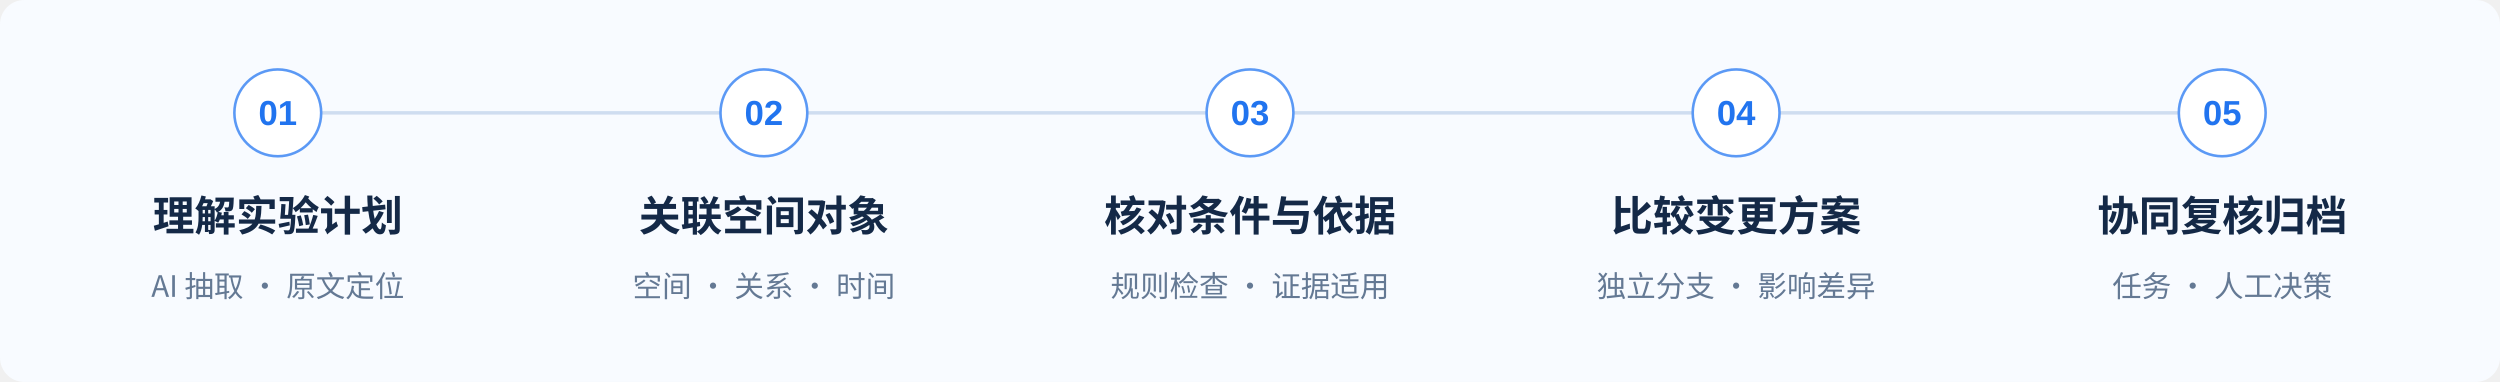
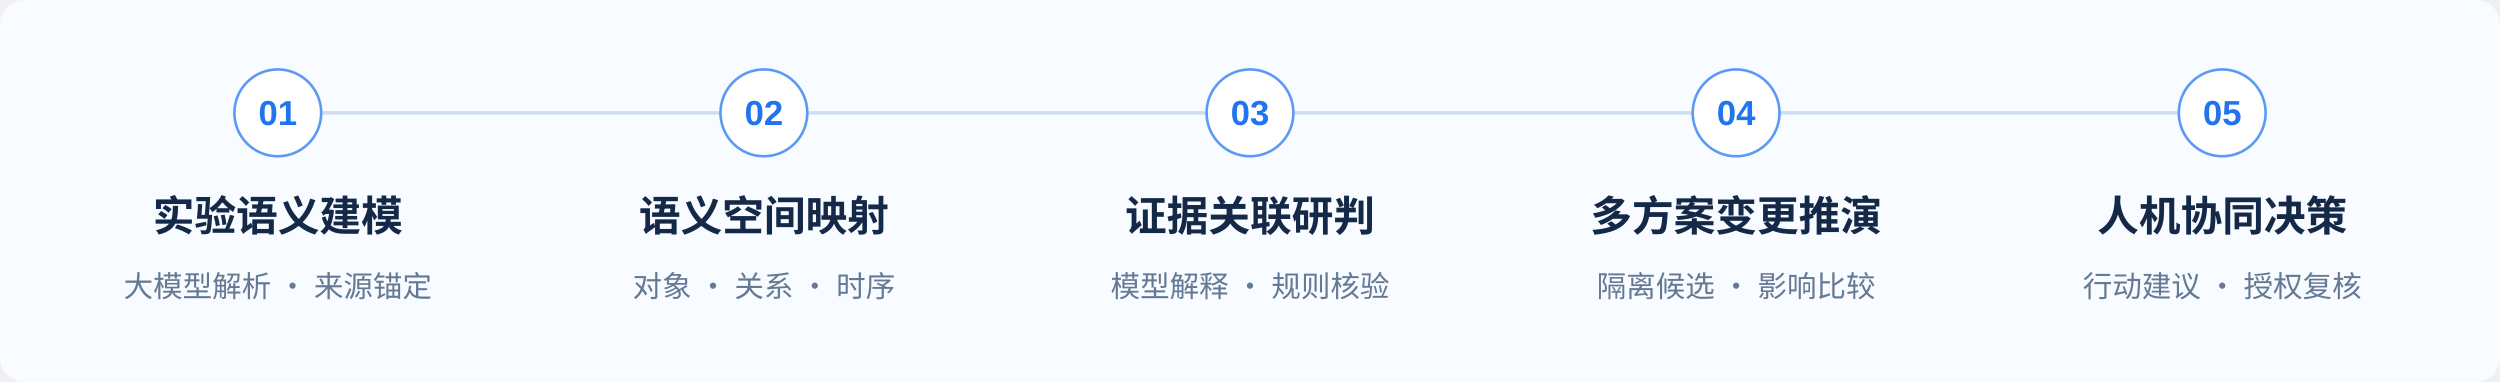
<svg xmlns="http://www.w3.org/2000/svg" width="1440" height="220" viewBox="0 0 1440 220" role="img">
  <rect width="1440" height="220" rx="14" fill="#f8fbff" />
  <path d="M160 65H1280" stroke="#cfddf0" stroke-width="2" />
  <circle cx="160" cy="65" r="25" fill="#fff" stroke="#5b99f5" stroke-width="1.5" />
  <text x="160" y="72" text-anchor="middle" font-family="Arial,sans-serif" font-size="20" font-weight="700" fill="#2174ef">01</text>
-   <text x="160" y="133" text-anchor="middle" font-family="Noto Sans CJK SC,Microsoft YaHei,PingFang SC,Arial,sans-serif" font-size="24" font-weight="600" fill="#142947">理解实验计划</text>
-   <text x="160" y="171" text-anchor="middle" font-family="Noto Sans CJK SC,Microsoft YaHei,PingFang SC,Arial,sans-serif" font-size="17" fill="#647994">AI 抽取 · 原文定位</text>
+   <text x="160" y="133" text-anchor="middle" font-family="Noto Sans CJK SC,Microsoft YaHei,PingFang SC,Arial,sans-serif" font-size="24" font-weight="600" fill="#142947">实验语义建模</text>
+   <text x="160" y="171" text-anchor="middle" font-family="Noto Sans CJK SC,Microsoft YaHei,PingFang SC,Arial,sans-serif" font-size="17" fill="#647994">大模型解析 · 来源锚定</text>
  <circle cx="440" cy="65" r="25" fill="#fff" stroke="#5b99f5" stroke-width="1.5" />
  <text x="440" y="72" text-anchor="middle" font-family="Arial,sans-serif" font-size="20" font-weight="700" fill="#2174ef">02</text>
-   <text x="440" y="133" text-anchor="middle" font-family="Noto Sans CJK SC,Microsoft YaHei,PingFang SC,Arial,sans-serif" font-size="24" font-weight="600" fill="#142947">关联空间对象</text>
-   <text x="440" y="171" text-anchor="middle" font-family="Noto Sans CJK SC,Microsoft YaHei,PingFang SC,Arial,sans-serif" font-size="17" fill="#647994">空间 · 关系 · 时间</text>
+   <text x="440" y="133" text-anchor="middle" font-family="Noto Sans CJK SC,Microsoft YaHei,PingFang SC,Arial,sans-serif" font-size="24" font-weight="600" fill="#142947">语义空间映射</text>
+   <text x="440" y="171" text-anchor="middle" font-family="Noto Sans CJK SC,Microsoft YaHei,PingFang SC,Arial,sans-serif" font-size="17" fill="#647994">对象 · 关系 · 时序</text>
  <circle cx="720" cy="65" r="25" fill="#fff" stroke="#5b99f5" stroke-width="1.5" />
  <text x="720" y="72" text-anchor="middle" font-family="Arial,sans-serif" font-size="20" font-weight="700" fill="#2174ef">03</text>
-   <text x="720" y="133" text-anchor="middle" font-family="Noto Sans CJK SC,Microsoft YaHei,PingFang SC,Arial,sans-serif" font-size="24" font-weight="600" fill="#142947">核对条件与依据</text>
-   <text x="720" y="171" text-anchor="middle" font-family="Noto Sans CJK SC,Microsoft YaHei,PingFang SC,Arial,sans-serif" font-size="17" fill="#647994">规则检查 · 证据适用</text>
+   <text x="720" y="133" text-anchor="middle" font-family="Noto Sans CJK SC,Microsoft YaHei,PingFang SC,Arial,sans-serif" font-size="24" font-weight="600" fill="#142947">证据关联研判</text>
+   <text x="720" y="171" text-anchor="middle" font-family="Noto Sans CJK SC,Microsoft YaHei,PingFang SC,Arial,sans-serif" font-size="17" fill="#647994">模型解释 · 规则核验</text>
  <circle cx="1000" cy="65" r="25" fill="#fff" stroke="#5b99f5" stroke-width="1.5" />
  <text x="1000" y="72" text-anchor="middle" font-family="Arial,sans-serif" font-size="20" font-weight="700" fill="#2174ef">04</text>
-   <text x="1000" y="133" text-anchor="middle" font-family="Noto Sans CJK SC,Microsoft YaHei,PingFang SC,Arial,sans-serif" font-size="24" font-weight="600" fill="#142947">比较变更方案</text>
-   <text x="1000" y="171" text-anchor="middle" font-family="Noto Sans CJK SC,Microsoft YaHei,PingFang SC,Arial,sans-serif" font-size="17" fill="#647994">独立分支 · 影响差异</text>
+   <text x="1000" y="133" text-anchor="middle" font-family="Noto Sans CJK SC,Microsoft YaHei,PingFang SC,Arial,sans-serif" font-size="24" font-weight="600" fill="#142947">多方案变更推演</text>
+   <text x="1000" y="171" text-anchor="middle" font-family="Noto Sans CJK SC,Microsoft YaHei,PingFang SC,Arial,sans-serif" font-size="17" fill="#647994">隔离候选 · 影响比较</text>
  <circle cx="1280" cy="65" r="25" fill="#fff" stroke="#5b99f5" stroke-width="1.5" />
  <text x="1280" y="72" text-anchor="middle" font-family="Arial,sans-serif" font-size="20" font-weight="700" fill="#2174ef">05</text>
-   <text x="1280" y="133" text-anchor="middle" font-family="Noto Sans CJK SC,Microsoft YaHei,PingFang SC,Arial,sans-serif" font-size="24" font-weight="600" fill="#142947">协同复核归档</text>
-   <text x="1280" y="171" text-anchor="middle" font-family="Noto Sans CJK SC,Microsoft YaHei,PingFang SC,Arial,sans-serif" font-size="17" fill="#647994">任务 · 人工决策</text>
+   <text x="1280" y="133" text-anchor="middle" font-family="Noto Sans CJK SC,Microsoft YaHei,PingFang SC,Arial,sans-serif" font-size="24" font-weight="600" fill="#142947">人机协同决策</text>
+   <text x="1280" y="171" text-anchor="middle" font-family="Noto Sans CJK SC,Microsoft YaHei,PingFang SC,Arial,sans-serif" font-size="17" fill="#647994">行动建议 · 授权复核</text>
</svg>
